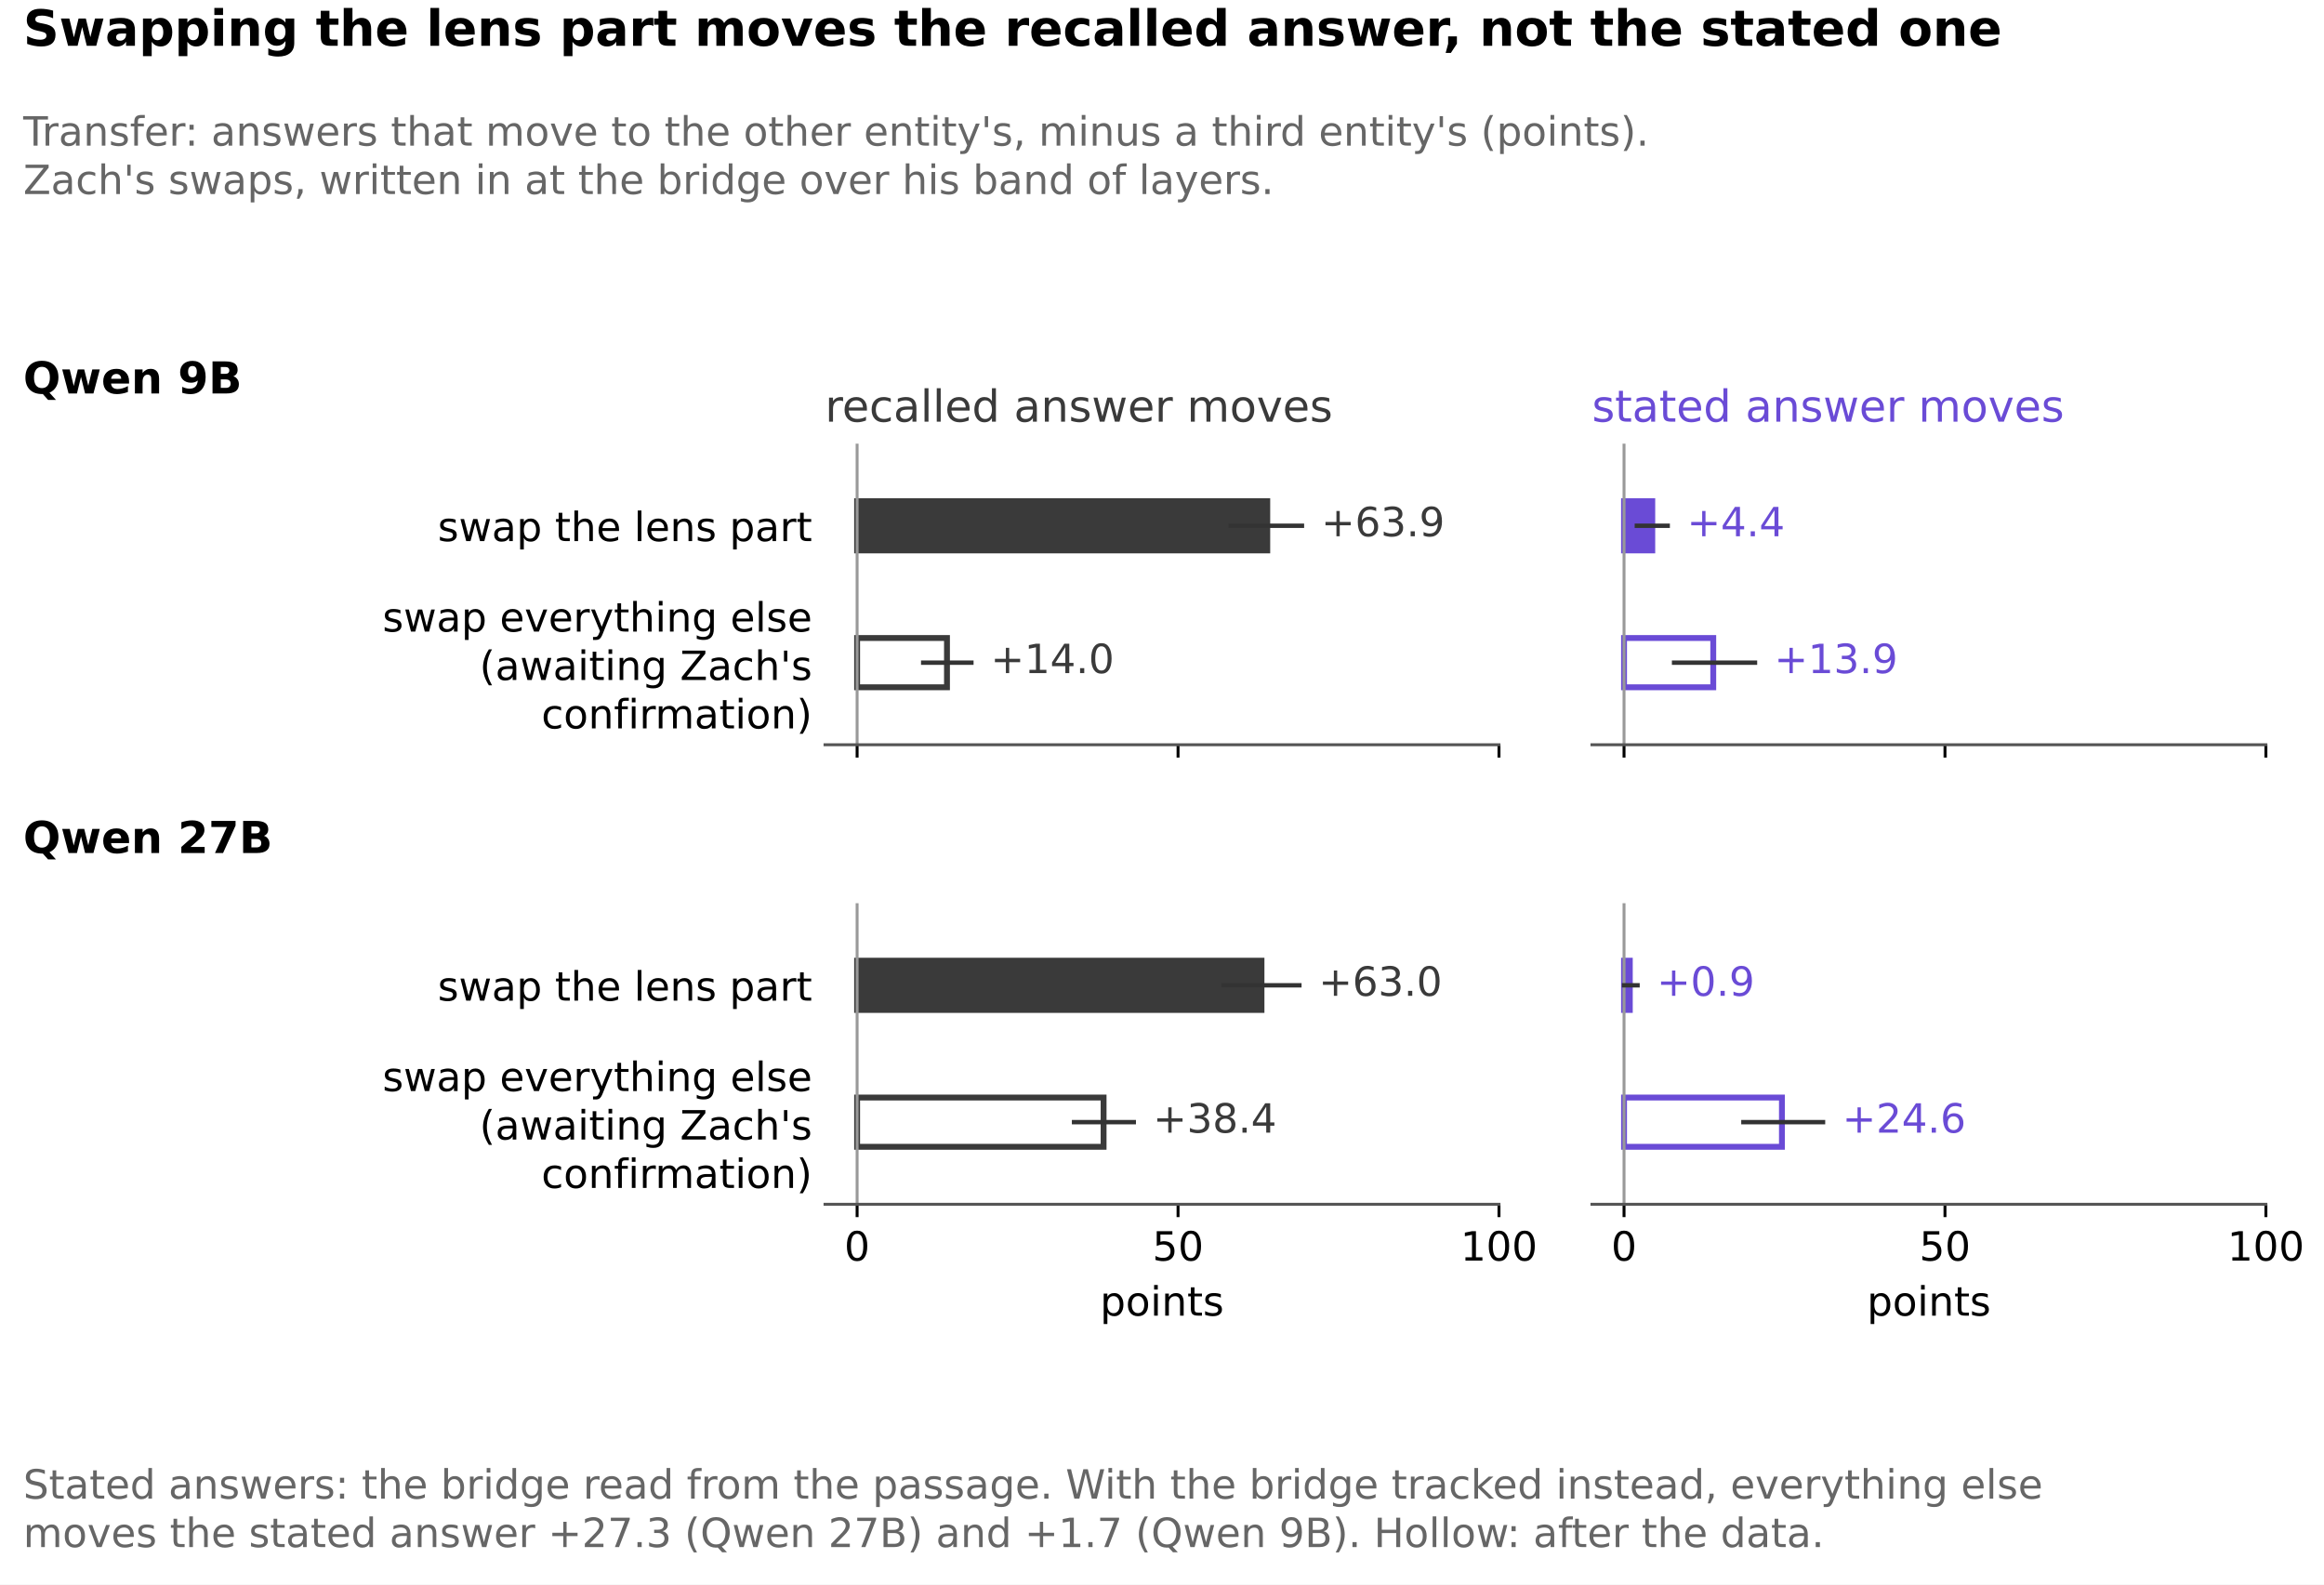
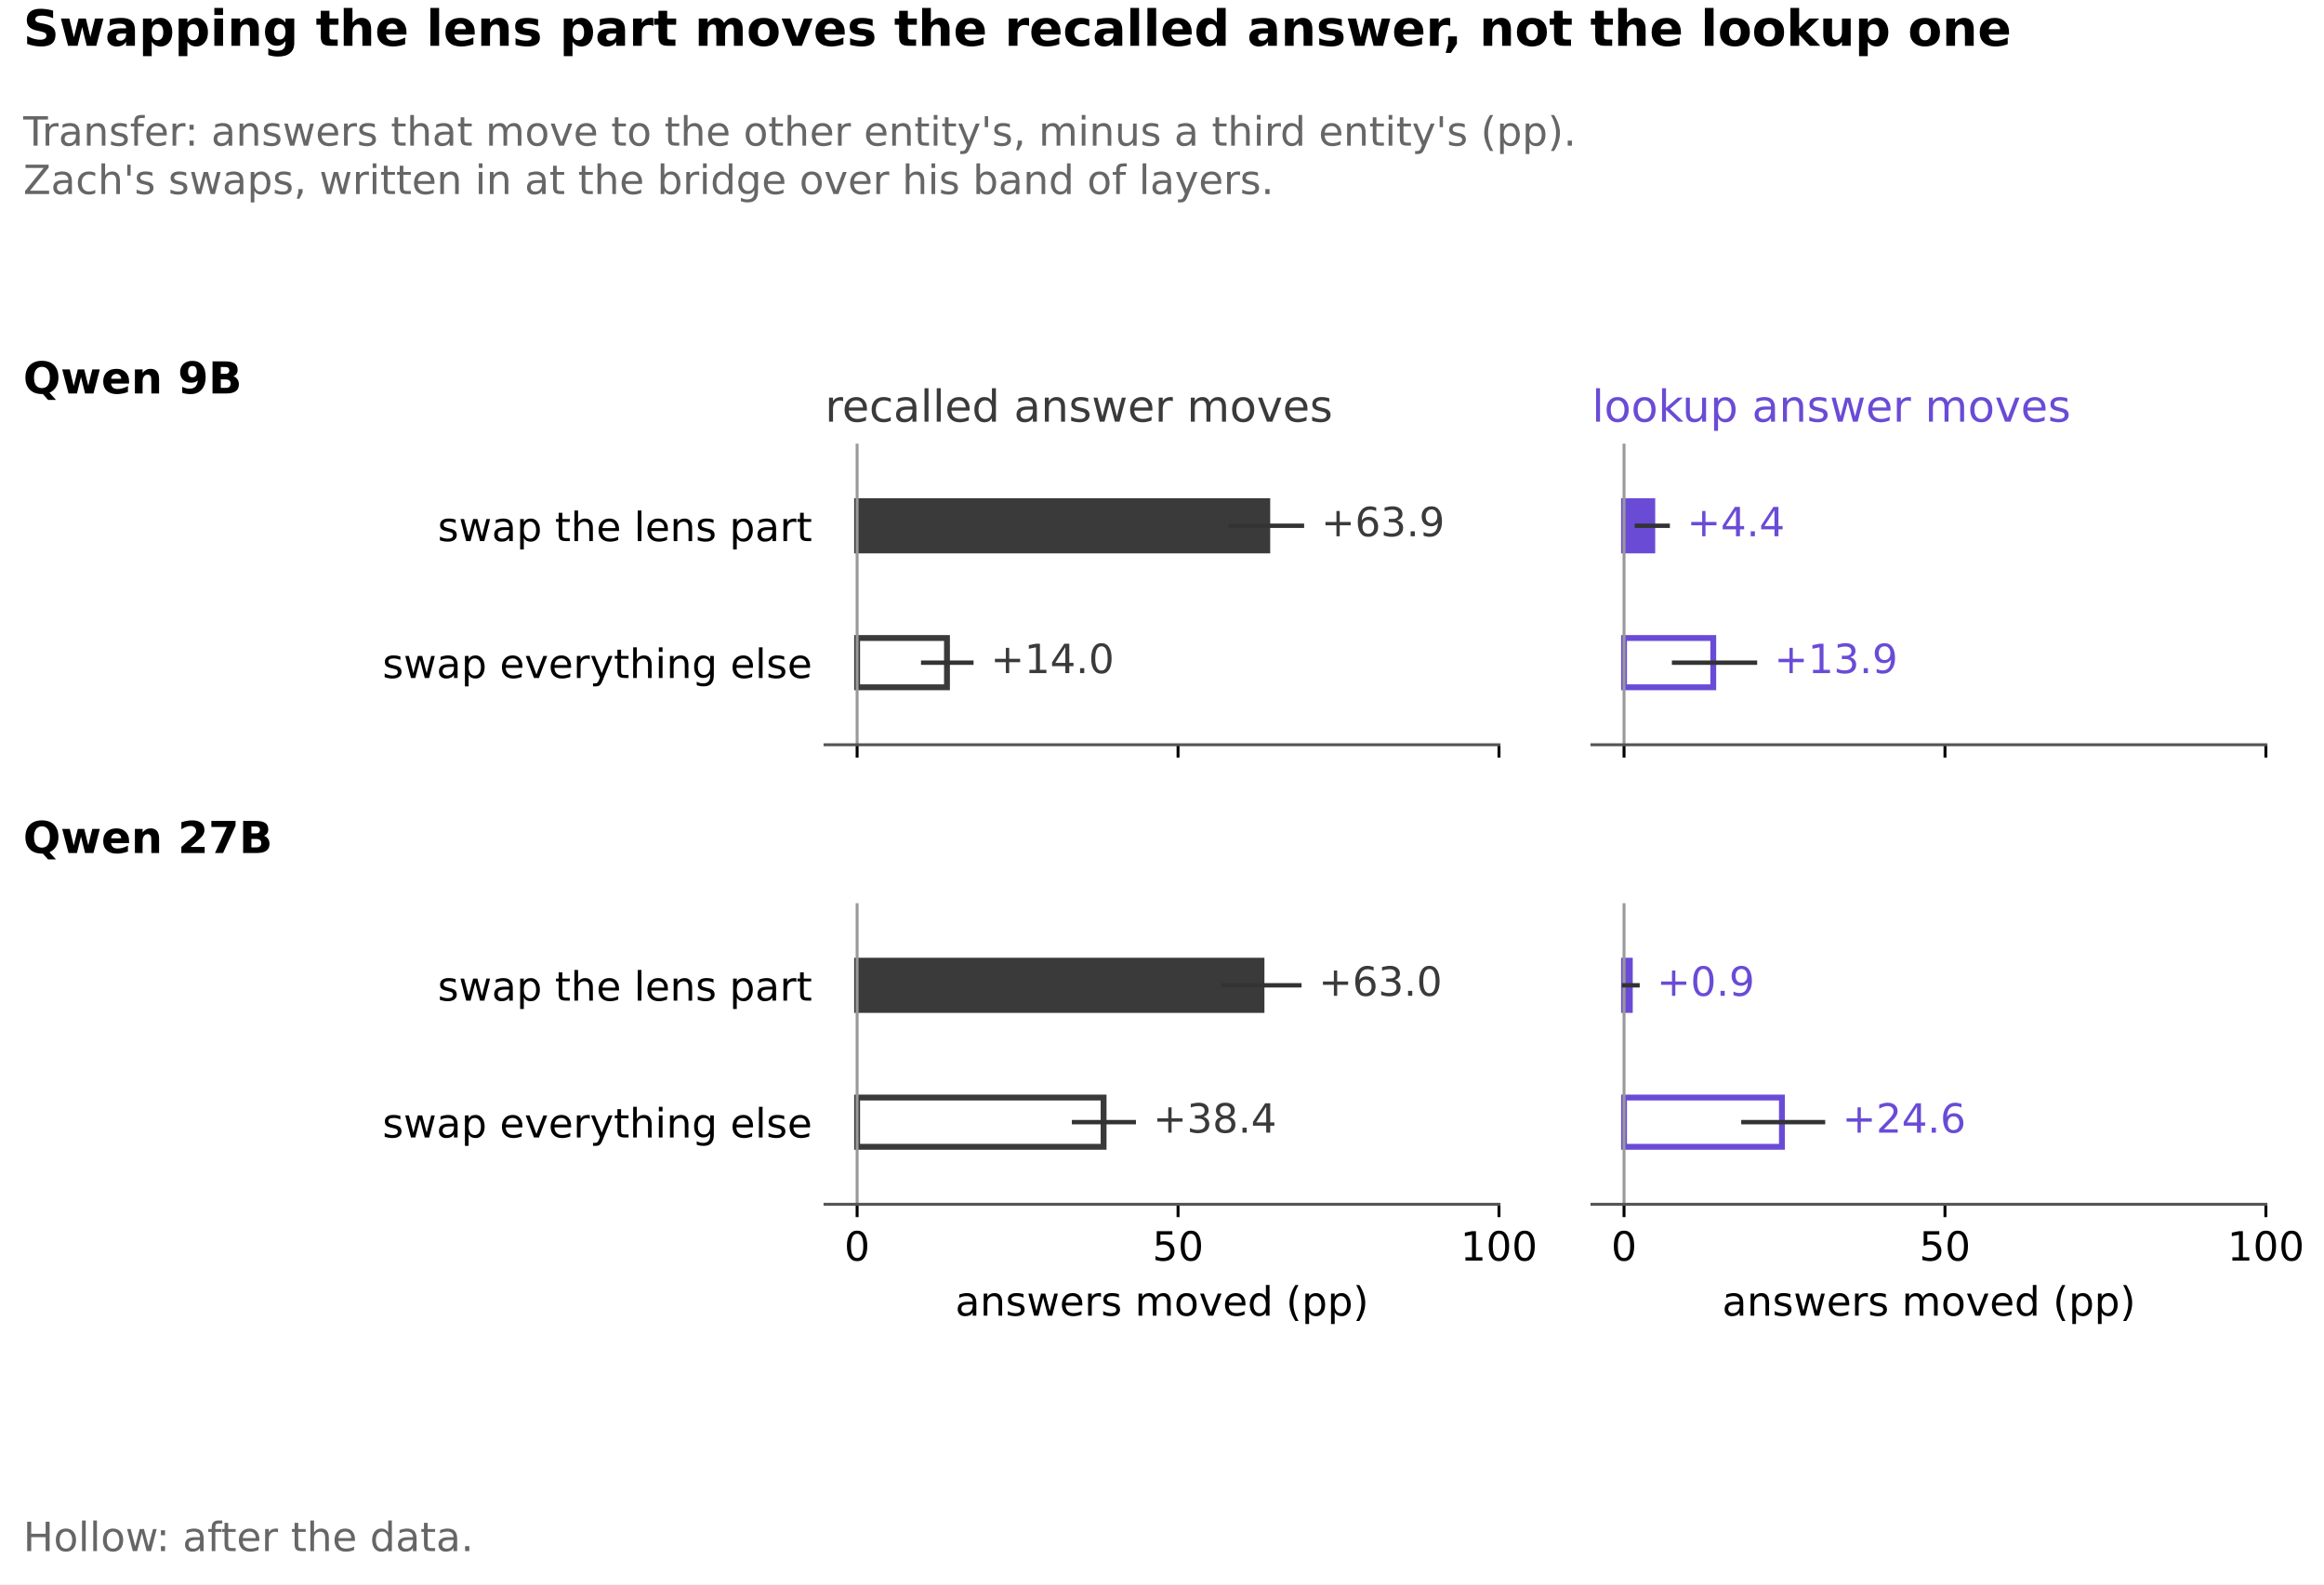
<svg xmlns="http://www.w3.org/2000/svg" xmlns:xlink="http://www.w3.org/1999/xlink" width="633.6pt" height="432pt" viewBox="0 0 633.6 432" version="1.1">
  <defs>
    <style type="text/css">*{stroke-linejoin: round; stroke-linecap: butt}</style>
  </defs>
  <g id="figure_1">
    <g id="patch_1">
      <path d="M 0 432  L 633.6 432  L 633.6 0  L 0 0  z " style="fill: #ffffff" />
    </g>
    <g id="axes_1">
      <g id="patch_2">
        <path d="M 224.928 203.04  L 408.672 203.04  L 408.672 120.96  L 224.928 120.96  z " style="fill: #ffffff" />
      </g>
      <g id="matplotlib.axis_1">
        <g id="xtick_1">
          <g id="line2d_1">
            <defs>
-               <path id="m6db946a1b0" d="M 0 0  L 0 3.5  " style="stroke: #000000; stroke-width: 0.8" />
+               <path id="m83d39fcc23" d="M 0 0  L 0 3.5  " style="stroke: #000000; stroke-width: 0.8" />
            </defs>
            <g>
-               <use xlink:href="#m6db946a1b0" x="233.678" y="203.04" style="stroke: #000000; stroke-width: 0.8" />
+               <use xlink:href="#m83d39fcc23" x="233.678" y="203.04" style="stroke: #000000; stroke-width: 0.8" />
            </g>
          </g>
        </g>
        <g id="xtick_2">
          <g id="line2d_2">
            <g>
-               <use xlink:href="#m6db946a1b0" x="321.175" y="203.04" style="stroke: #000000; stroke-width: 0.8" />
+               <use xlink:href="#m83d39fcc23" x="321.175" y="203.04" style="stroke: #000000; stroke-width: 0.8" />
            </g>
          </g>
        </g>
        <g id="xtick_3">
          <g id="line2d_3">
            <g>
-               <use xlink:href="#m6db946a1b0" x="408.672" y="203.04" style="stroke: #000000; stroke-width: 0.8" />
+               <use xlink:href="#m83d39fcc23" x="408.672" y="203.04" style="stroke: #000000; stroke-width: 0.8" />
            </g>
          </g>
        </g>
      </g>
      <g id="matplotlib.axis_2">
        <g id="ytick_1">
          <g id="line2d_4" />
          <g id="text_1">
            <text style="font-size: 11px; font-family: 'DejaVu Sans'; text-anchor: end" x="221.428" y="147.525" transform="rotate(-0 221.428 147.5246)">swap the lens part</text>
          </g>
        </g>
        <g id="ytick_2">
          <g id="line2d_5" />
          <g id="text_2">
-             <text style="font-size: 11px; font-family: 'DejaVu Sans'" transform="translate(104.2883 172.1812)">swap everything else</text>
-             <text style="font-size: 11px; font-family: 'DejaVu Sans'" transform="translate(130.7347 185.3842)">(awaiting Zach's</text>
-             <text style="font-size: 11px; font-family: 'DejaVu Sans'" transform="translate(147.6025 198.5872)">confirmation)</text>
+             <text style="font-size: 11px; font-family: 'DejaVu Sans'; text-anchor: end" x="221.428" y="184.834" transform="rotate(-0 221.428 184.8337)">swap everything else</text>
          </g>
        </g>
      </g>
      <g id="patch_3">
-         <path d="M 233.678 150.061  L 345.499 150.061  L 345.499 136.63  L 233.678 136.63  z " clip-path="url(#pdb8d7d4b03)" style="fill: #3a3a3a; stroke: #3a3a3a; stroke-width: 1.6; stroke-linejoin: miter" />
+         <path d="M 233.678 150.061  L 345.499 150.061  L 345.499 136.63  L 233.678 136.63  z " clip-path="url(#pbb7c28c8a3)" style="fill: #3a3a3a; stroke: #3a3a3a; stroke-width: 1.6; stroke-linejoin: miter" />
      </g>
      <g id="patch_4">
-         <path d="M 233.678 187.37  L 258.177 187.37  L 258.177 173.939  L 233.678 173.939  z " clip-path="url(#pdb8d7d4b03)" style="fill: #ffffff; stroke: #3a3a3a; stroke-width: 1.6; stroke-linejoin: miter" />
+         <path d="M 233.678 187.37  L 258.177 187.37  L 258.177 173.939  L 233.678 173.939  z " clip-path="url(#pbb7c28c8a3)" style="fill: #ffffff; stroke: #3a3a3a; stroke-width: 1.6; stroke-linejoin: miter" />
      </g>
      <g id="line2d_6">
-         <path d="M 233.678 203.04  L 233.678 120.96  " clip-path="url(#pdb8d7d4b03)" style="fill: none; stroke: #999999; stroke-width: 0.8; stroke-linecap: square" />
+         <path d="M 233.678 203.04  L 233.678 120.96  " clip-path="url(#pbb7c28c8a3)" style="fill: none; stroke: #999999; stroke-width: 0.8; stroke-linecap: square" />
      </g>
      <g id="patch_5">
        <path d="M 224.928 203.04  L 408.672 203.04  " style="fill: none; stroke: #555555; stroke-width: 0.8; stroke-linejoin: miter; stroke-linecap: square" />
      </g>
      <g id="line2d_7">
-         <path d="M 335.524 143.345  L 354.949 143.345  " clip-path="url(#pdb8d7d4b03)" style="fill: none; stroke: #333333; stroke-width: 1.2; stroke-linecap: square" />
+         <path d="M 335.524 143.345  L 354.949 143.345  " clip-path="url(#pbb7c28c8a3)" style="fill: none; stroke: #333333; stroke-width: 1.2; stroke-linecap: square" />
      </g>
      <g id="text_3">
        <text style="font-size: 11px; font-family: 'DejaVu Sans'; text-anchor: start; fill: #3a3a3a" x="360.199" y="146.203" transform="rotate(-0 360.1986 146.2029)">+63.9</text>
      </g>
      <g id="line2d_8">
-         <path d="M 251.702 180.655  L 264.827 180.655  " clip-path="url(#pdb8d7d4b03)" style="fill: none; stroke: #333333; stroke-width: 1.2; stroke-linecap: square" />
+         <path d="M 251.702 180.655  L 264.827 180.655  " clip-path="url(#pbb7c28c8a3)" style="fill: none; stroke: #333333; stroke-width: 1.2; stroke-linecap: square" />
      </g>
      <g id="text_4">
        <text style="font-size: 11px; font-family: 'DejaVu Sans'; text-anchor: start; fill: #3a3a3a" x="270.077" y="183.512" transform="rotate(-0 270.0765 183.512)">+14.0</text>
      </g>
      <g id="text_5">
        <text style="font-size: 12px; font-family: 'DejaVu Sans'; text-anchor: start; fill: #3a3a3a" x="224.928" y="114.96" transform="rotate(-0 224.928 114.96)">recalled answer moves</text>
      </g>
    </g>
    <g id="axes_2">
      <g id="patch_6">
        <path d="M 434.016 203.04  L 617.76 203.04  L 617.76 120.96  L 434.016 120.96  z " style="fill: #ffffff" />
      </g>
      <g id="matplotlib.axis_3">
        <g id="xtick_4">
          <g id="line2d_9">
            <g>
-               <use xlink:href="#m6db946a1b0" x="442.766" y="203.04" style="stroke: #000000; stroke-width: 0.8" />
+               <use xlink:href="#m83d39fcc23" x="442.766" y="203.04" style="stroke: #000000; stroke-width: 0.8" />
            </g>
          </g>
        </g>
        <g id="xtick_5">
          <g id="line2d_10">
            <g>
-               <use xlink:href="#m6db946a1b0" x="530.263" y="203.04" style="stroke: #000000; stroke-width: 0.8" />
+               <use xlink:href="#m83d39fcc23" x="530.263" y="203.04" style="stroke: #000000; stroke-width: 0.8" />
            </g>
          </g>
        </g>
        <g id="xtick_6">
          <g id="line2d_11">
            <g>
-               <use xlink:href="#m6db946a1b0" x="617.76" y="203.04" style="stroke: #000000; stroke-width: 0.8" />
+               <use xlink:href="#m83d39fcc23" x="617.76" y="203.04" style="stroke: #000000; stroke-width: 0.8" />
            </g>
          </g>
        </g>
      </g>
      <g id="matplotlib.axis_4">
        <g id="ytick_3">
          <g id="line2d_12" />
        </g>
        <g id="ytick_4">
          <g id="line2d_13" />
        </g>
      </g>
      <g id="patch_7">
-         <path d="M 442.766 150.061  L 450.465 150.061  L 450.465 136.63  L 442.766 136.63  z " clip-path="url(#p568b78799b)" style="fill: #6a4bd6; stroke: #6a4bd6; stroke-width: 1.6; stroke-linejoin: miter" />
+         <path d="M 442.766 150.061  L 450.465 150.061  L 450.465 136.63  L 442.766 136.63  z " clip-path="url(#pc6227da718)" style="fill: #6a4bd6; stroke: #6a4bd6; stroke-width: 1.6; stroke-linejoin: miter" />
      </g>
      <g id="patch_8">
-         <path d="M 442.766 187.37  L 467.09 187.37  L 467.09 173.939  L 442.766 173.939  z " clip-path="url(#p568b78799b)" style="fill: #ffffff; stroke: #6a4bd6; stroke-width: 1.6; stroke-linejoin: miter" />
+         <path d="M 442.766 187.37  L 467.09 187.37  L 467.09 173.939  L 442.766 173.939  z " clip-path="url(#pc6227da718)" style="fill: #ffffff; stroke: #6a4bd6; stroke-width: 1.6; stroke-linejoin: miter" />
      </g>
      <g id="line2d_14">
-         <path d="M 442.766 203.04  L 442.766 120.96  " clip-path="url(#p568b78799b)" style="fill: none; stroke: #999999; stroke-width: 0.8; stroke-linecap: square" />
+         <path d="M 442.766 203.04  L 442.766 120.96  " clip-path="url(#pc6227da718)" style="fill: none; stroke: #999999; stroke-width: 0.8; stroke-linecap: square" />
      </g>
      <g id="patch_9">
        <path d="M 434.016 203.04  L 617.76 203.04  " style="fill: none; stroke: #555555; stroke-width: 0.8; stroke-linejoin: miter; stroke-linecap: square" />
      </g>
      <g id="line2d_15">
-         <path d="M 446.266 143.345  L 454.665 143.345  " clip-path="url(#p568b78799b)" style="fill: none; stroke: #333333; stroke-width: 1.2; stroke-linecap: square" />
+         <path d="M 446.266 143.345  L 454.665 143.345  " clip-path="url(#pc6227da718)" style="fill: none; stroke: #333333; stroke-width: 1.2; stroke-linecap: square" />
      </g>
      <g id="text_6">
        <text style="font-size: 11px; font-family: 'DejaVu Sans'; text-anchor: start; fill: #6a4bd6" x="459.915" y="146.203" transform="rotate(-0 459.9152 146.2029)">+4.4</text>
      </g>
      <g id="line2d_16">
-         <path d="M 456.415 180.655  L 478.465 180.655  " clip-path="url(#p568b78799b)" style="fill: none; stroke: #333333; stroke-width: 1.2; stroke-linecap: square" />
+         <path d="M 456.415 180.655  L 478.465 180.655  " clip-path="url(#pc6227da718)" style="fill: none; stroke: #333333; stroke-width: 1.2; stroke-linecap: square" />
      </g>
      <g id="text_7">
        <text style="font-size: 11px; font-family: 'DejaVu Sans'; text-anchor: start; fill: #6a4bd6" x="483.714" y="183.512" transform="rotate(-0 483.7144 183.512)">+13.9</text>
      </g>
      <g id="text_8">
-         <text style="font-size: 12px; font-family: 'DejaVu Sans'; text-anchor: start; fill: #6a4bd6" x="434.016" y="114.96" transform="rotate(-0 434.016 114.96)">stated answer moves</text>
+         <text style="font-size: 12px; font-family: 'DejaVu Sans'; text-anchor: start; fill: #6a4bd6" x="434.016" y="114.96" transform="rotate(-0 434.016 114.96)">lookup answer moves</text>
      </g>
    </g>
    <g id="axes_3">
      <g id="patch_10">
        <path d="M 224.928 328.32  L 408.672 328.32  L 408.672 246.24  L 224.928 246.24  z " style="fill: #ffffff" />
      </g>
      <g id="matplotlib.axis_5">
        <g id="xtick_7">
          <g id="line2d_17">
            <g>
-               <use xlink:href="#m6db946a1b0" x="233.678" y="328.32" style="stroke: #000000; stroke-width: 0.8" />
+               <use xlink:href="#m83d39fcc23" x="233.678" y="328.32" style="stroke: #000000; stroke-width: 0.8" />
            </g>
          </g>
          <g id="text_9">
            <text style="font-size: 11px; font-family: 'DejaVu Sans'; text-anchor: middle" x="233.678" y="343.677" transform="rotate(-0 233.6777 343.6774)">0</text>
          </g>
        </g>
        <g id="xtick_8">
          <g id="line2d_18">
            <g>
-               <use xlink:href="#m6db946a1b0" x="321.175" y="328.32" style="stroke: #000000; stroke-width: 0.8" />
+               <use xlink:href="#m83d39fcc23" x="321.175" y="328.32" style="stroke: #000000; stroke-width: 0.8" />
            </g>
          </g>
          <g id="text_10">
            <text style="font-size: 11px; font-family: 'DejaVu Sans'; text-anchor: middle" x="321.175" y="343.677" transform="rotate(-0 321.1749 343.6774)">50</text>
          </g>
        </g>
        <g id="xtick_9">
          <g id="line2d_19">
            <g>
-               <use xlink:href="#m6db946a1b0" x="408.672" y="328.32" style="stroke: #000000; stroke-width: 0.8" />
+               <use xlink:href="#m83d39fcc23" x="408.672" y="328.32" style="stroke: #000000; stroke-width: 0.8" />
            </g>
          </g>
          <g id="text_11">
            <text style="font-size: 11px; font-family: 'DejaVu Sans'; text-anchor: middle" x="408.672" y="343.677" transform="rotate(-0 408.672 343.6774)">100</text>
          </g>
        </g>
        <g id="text_12">
-           <text style="font-size: 11px; font-family: 'DejaVu Sans'; text-anchor: middle" x="316.8" y="358.678" transform="rotate(-0 316.8 358.6783)">points</text>
+           <text style="font-size: 11px; font-family: 'DejaVu Sans'; text-anchor: middle" x="316.8" y="358.678" transform="rotate(-0 316.8 358.6783)">answers moved (pp)</text>
        </g>
      </g>
      <g id="matplotlib.axis_6">
        <g id="ytick_5">
          <g id="line2d_20" />
          <g id="text_13">
            <text style="font-size: 11px; font-family: 'DejaVu Sans'; text-anchor: end" x="221.428" y="272.805" transform="rotate(-0 221.428 272.8046)">swap the lens part</text>
          </g>
        </g>
        <g id="ytick_6">
          <g id="line2d_21" />
          <g id="text_14">
-             <text style="font-size: 11px; font-family: 'DejaVu Sans'" transform="translate(104.2883 297.4612)">swap everything else</text>
-             <text style="font-size: 11px; font-family: 'DejaVu Sans'" transform="translate(130.7347 310.6642)">(awaiting Zach's</text>
-             <text style="font-size: 11px; font-family: 'DejaVu Sans'" transform="translate(147.6025 323.8672)">confirmation)</text>
+             <text style="font-size: 11px; font-family: 'DejaVu Sans'; text-anchor: end" x="221.428" y="310.114" transform="rotate(-0 221.428 310.1137)">swap everything else</text>
          </g>
        </g>
      </g>
      <g id="patch_11">
-         <path d="M 233.678 275.341  L 343.924 275.341  L 343.924 261.91  L 233.678 261.91  z " clip-path="url(#pb6fb12ad3e)" style="fill: #3a3a3a; stroke: #3a3a3a; stroke-width: 1.6; stroke-linejoin: miter" />
+         <path d="M 233.678 275.341  L 343.924 275.341  L 343.924 261.91  L 233.678 261.91  z " clip-path="url(#pcc29a93b7c)" style="fill: #3a3a3a; stroke: #3a3a3a; stroke-width: 1.6; stroke-linejoin: miter" />
      </g>
      <g id="patch_12">
-         <path d="M 233.678 312.65  L 300.876 312.65  L 300.876 299.219  L 233.678 299.219  z " clip-path="url(#pb6fb12ad3e)" style="fill: #ffffff; stroke: #3a3a3a; stroke-width: 1.6; stroke-linejoin: miter" />
+         <path d="M 233.678 312.65  L 300.876 312.65  L 300.876 299.219  L 233.678 299.219  z " clip-path="url(#pcc29a93b7c)" style="fill: #ffffff; stroke: #3a3a3a; stroke-width: 1.6; stroke-linejoin: miter" />
      </g>
      <g id="line2d_22">
-         <path d="M 233.678 328.32  L 233.678 246.24  " clip-path="url(#pb6fb12ad3e)" style="fill: none; stroke: #999999; stroke-width: 0.8; stroke-linecap: square" />
+         <path d="M 233.678 328.32  L 233.678 246.24  " clip-path="url(#pcc29a93b7c)" style="fill: none; stroke: #999999; stroke-width: 0.8; stroke-linecap: square" />
      </g>
      <g id="patch_13">
        <path d="M 224.928 328.32  L 408.672 328.32  " style="fill: none; stroke: #555555; stroke-width: 0.8; stroke-linejoin: miter; stroke-linecap: square" />
      </g>
      <g id="line2d_23">
-         <path d="M 333.599 268.625  L 354.249 268.625  " clip-path="url(#pb6fb12ad3e)" style="fill: none; stroke: #333333; stroke-width: 1.2; stroke-linecap: square" />
+         <path d="M 333.599 268.625  L 354.249 268.625  " clip-path="url(#pcc29a93b7c)" style="fill: none; stroke: #333333; stroke-width: 1.2; stroke-linecap: square" />
      </g>
      <g id="text_15">
        <text style="font-size: 11px; font-family: 'DejaVu Sans'; text-anchor: start; fill: #3a3a3a" x="359.499" y="271.483" transform="rotate(-0 359.4986 271.4829)">+63.0</text>
      </g>
      <g id="line2d_24">
-         <path d="M 292.826 305.935  L 309.1 305.935  " clip-path="url(#pb6fb12ad3e)" style="fill: none; stroke: #333333; stroke-width: 1.2; stroke-linecap: square" />
+         <path d="M 292.826 305.935  L 309.1 305.935  " clip-path="url(#pcc29a93b7c)" style="fill: none; stroke: #333333; stroke-width: 1.2; stroke-linecap: square" />
      </g>
      <g id="text_16">
        <text style="font-size: 11px; font-family: 'DejaVu Sans'; text-anchor: start; fill: #3a3a3a" x="314.35" y="308.792" transform="rotate(-0 314.3501 308.792)">+38.4</text>
      </g>
    </g>
    <g id="axes_4">
      <g id="patch_14">
        <path d="M 434.016 328.32  L 617.76 328.32  L 617.76 246.24  L 434.016 246.24  z " style="fill: #ffffff" />
      </g>
      <g id="matplotlib.axis_7">
        <g id="xtick_10">
          <g id="line2d_25">
            <g>
-               <use xlink:href="#m6db946a1b0" x="442.766" y="328.32" style="stroke: #000000; stroke-width: 0.8" />
+               <use xlink:href="#m83d39fcc23" x="442.766" y="328.32" style="stroke: #000000; stroke-width: 0.8" />
            </g>
          </g>
          <g id="text_17">
            <text style="font-size: 11px; font-family: 'DejaVu Sans'; text-anchor: middle" x="442.766" y="343.677" transform="rotate(-0 442.7657 343.6774)">0</text>
          </g>
        </g>
        <g id="xtick_11">
          <g id="line2d_26">
            <g>
-               <use xlink:href="#m6db946a1b0" x="530.263" y="328.32" style="stroke: #000000; stroke-width: 0.8" />
+               <use xlink:href="#m83d39fcc23" x="530.263" y="328.32" style="stroke: #000000; stroke-width: 0.8" />
            </g>
          </g>
          <g id="text_18">
            <text style="font-size: 11px; font-family: 'DejaVu Sans'; text-anchor: middle" x="530.263" y="343.677" transform="rotate(-0 530.2629 343.6774)">50</text>
          </g>
        </g>
        <g id="xtick_12">
          <g id="line2d_27">
            <g>
-               <use xlink:href="#m6db946a1b0" x="617.76" y="328.32" style="stroke: #000000; stroke-width: 0.8" />
+               <use xlink:href="#m83d39fcc23" x="617.76" y="328.32" style="stroke: #000000; stroke-width: 0.8" />
            </g>
          </g>
          <g id="text_19">
            <text style="font-size: 11px; font-family: 'DejaVu Sans'; text-anchor: middle" x="617.76" y="343.677" transform="rotate(-0 617.76 343.6774)">100</text>
          </g>
        </g>
        <g id="text_20">
-           <text style="font-size: 11px; font-family: 'DejaVu Sans'; text-anchor: middle" x="525.888" y="358.678" transform="rotate(-0 525.888 358.6783)">points</text>
+           <text style="font-size: 11px; font-family: 'DejaVu Sans'; text-anchor: middle" x="525.888" y="358.678" transform="rotate(-0 525.888 358.6783)">answers moved (pp)</text>
        </g>
      </g>
      <g id="matplotlib.axis_8">
        <g id="ytick_7">
          <g id="line2d_28" />
        </g>
        <g id="ytick_8">
          <g id="line2d_29" />
        </g>
      </g>
      <g id="patch_15">
-         <path d="M 442.766 275.341  L 444.341 275.341  L 444.341 261.91  L 442.766 261.91  z " clip-path="url(#p3c2edb856a)" style="fill: #6a4bd6; stroke: #6a4bd6; stroke-width: 1.6; stroke-linejoin: miter" />
+         <path d="M 442.766 275.341  L 444.341 275.341  L 444.341 261.91  L 442.766 261.91  z " clip-path="url(#p4a02f1e270)" style="fill: #6a4bd6; stroke: #6a4bd6; stroke-width: 1.6; stroke-linejoin: miter" />
      </g>
      <g id="patch_16">
-         <path d="M 442.766 312.65  L 485.814 312.65  L 485.814 299.219  L 442.766 299.219  z " clip-path="url(#p3c2edb856a)" style="fill: #ffffff; stroke: #6a4bd6; stroke-width: 1.6; stroke-linejoin: miter" />
+         <path d="M 442.766 312.65  L 485.814 312.65  L 485.814 299.219  L 442.766 299.219  z " clip-path="url(#p4a02f1e270)" style="fill: #ffffff; stroke: #6a4bd6; stroke-width: 1.6; stroke-linejoin: miter" />
      </g>
      <g id="line2d_30">
-         <path d="M 442.766 328.32  L 442.766 246.24  " clip-path="url(#p3c2edb856a)" style="fill: none; stroke: #999999; stroke-width: 0.8; stroke-linecap: square" />
+         <path d="M 442.766 328.32  L 442.766 246.24  " clip-path="url(#p4a02f1e270)" style="fill: none; stroke: #999999; stroke-width: 0.8; stroke-linecap: square" />
      </g>
      <g id="patch_17">
        <path d="M 434.016 328.32  L 617.76 328.32  " style="fill: none; stroke: #555555; stroke-width: 0.8; stroke-linejoin: miter; stroke-linecap: square" />
      </g>
      <g id="line2d_31">
-         <path d="M 442.766 268.625  L 446.441 268.625  " clip-path="url(#p3c2edb856a)" style="fill: none; stroke: #333333; stroke-width: 1.2; stroke-linecap: square" />
+         <path d="M 442.766 268.625  L 446.441 268.625  " clip-path="url(#p4a02f1e270)" style="fill: none; stroke: #333333; stroke-width: 1.2; stroke-linecap: square" />
      </g>
      <g id="text_21">
        <text style="font-size: 11px; font-family: 'DejaVu Sans'; text-anchor: start; fill: #6a4bd6" x="451.69" y="271.483" transform="rotate(-0 451.6904 271.4829)">+0.9</text>
      </g>
      <g id="line2d_32">
-         <path d="M 475.315 305.935  L 497.014 305.935  " clip-path="url(#p3c2edb856a)" style="fill: none; stroke: #333333; stroke-width: 1.2; stroke-linecap: square" />
+         <path d="M 475.315 305.935  L 497.014 305.935  " clip-path="url(#p4a02f1e270)" style="fill: none; stroke: #333333; stroke-width: 1.2; stroke-linecap: square" />
      </g>
      <g id="text_22">
        <text style="font-size: 11px; font-family: 'DejaVu Sans'; text-anchor: start; fill: #6a4bd6" x="502.264" y="308.792" transform="rotate(-0 502.2638 308.792)">+24.6</text>
      </g>
    </g>
    <g id="text_23">
-       <text style="font-weight: 700; font-size: 13.588px; font-family: 'DejaVu Sans'; text-anchor: start" x="6.336" y="12.485" transform="rotate(-0 6.336 12.48494)">Swapping the lens part moves the recalled answer, not the stated one</text>
+       <text style="font-weight: 700; font-size: 13.588px; font-family: 'DejaVu Sans'; text-anchor: start" x="6.336" y="12.485" transform="rotate(-0 6.336 12.48494)">Swapping the lens part moves the recalled answer, not the lookup one</text>
    </g>
    <g id="text_24">
-       <text style="font-size: 11px; font-family: 'DejaVu Sans'; fill: #666666" transform="translate(6.336 39.69935)">Transfer: answers that move to the other entity's, minus a third entity's (points).</text>
+       <text style="font-size: 11px; font-family: 'DejaVu Sans'; fill: #666666" transform="translate(6.336 39.69935)">Transfer: answers that move to the other entity's, minus a third entity's (pp).</text>
      <text style="font-size: 11px; font-family: 'DejaVu Sans'; fill: #666666" transform="translate(6.336 52.90236)">Zach's swaps, written in at the bridge over his band of layers.</text>
    </g>
    <g id="text_25">
      <text style="font-weight: 700; font-size: 12px; font-family: 'DejaVu Sans'; text-anchor: start" x="6.336" y="107.277" transform="rotate(-0 6.336 107.2772)">Qwen 9B</text>
    </g>
    <g id="text_26">
      <text style="font-weight: 700; font-size: 12px; font-family: 'DejaVu Sans'; text-anchor: start" x="6.336" y="232.557" transform="rotate(-0 6.336 232.5572)">Qwen 27B</text>
    </g>
    <g id="text_27">
-       <text style="font-size: 11px; font-family: 'DejaVu Sans'; fill: #666666" transform="translate(6.336 408.5733)">Stated answers: the bridge read from the passage. With the bridge tracked instead, everything else</text>
-       <text style="font-size: 11px; font-family: 'DejaVu Sans'; fill: #666666" transform="translate(6.336 421.7763)">moves the stated answer +27.3 (Qwen 27B) and +1.7 (Qwen 9B). Hollow: after the data.</text>
+       <text style="font-size: 11px; font-family: 'DejaVu Sans'; text-anchor: start; fill: #666666" x="6.336" y="422.877" transform="rotate(-0 6.336 422.8774)">Hollow: after the data.</text>
    </g>
  </g>
  <defs>
-     <clipPath id="pdb8d7d4b03">
+     <clipPath id="pbb7c28c8a3">
      <rect x="224.928" y="120.96" width="183.744" height="82.08" />
    </clipPath>
-     <clipPath id="p568b78799b">
+     <clipPath id="pc6227da718">
      <rect x="434.016" y="120.96" width="183.744" height="82.08" />
    </clipPath>
-     <clipPath id="pb6fb12ad3e">
+     <clipPath id="pcc29a93b7c">
      <rect x="224.928" y="246.24" width="183.744" height="82.08" />
    </clipPath>
-     <clipPath id="p3c2edb856a">
+     <clipPath id="p4a02f1e270">
      <rect x="434.016" y="246.24" width="183.744" height="82.08" />
    </clipPath>
  </defs>
</svg>
